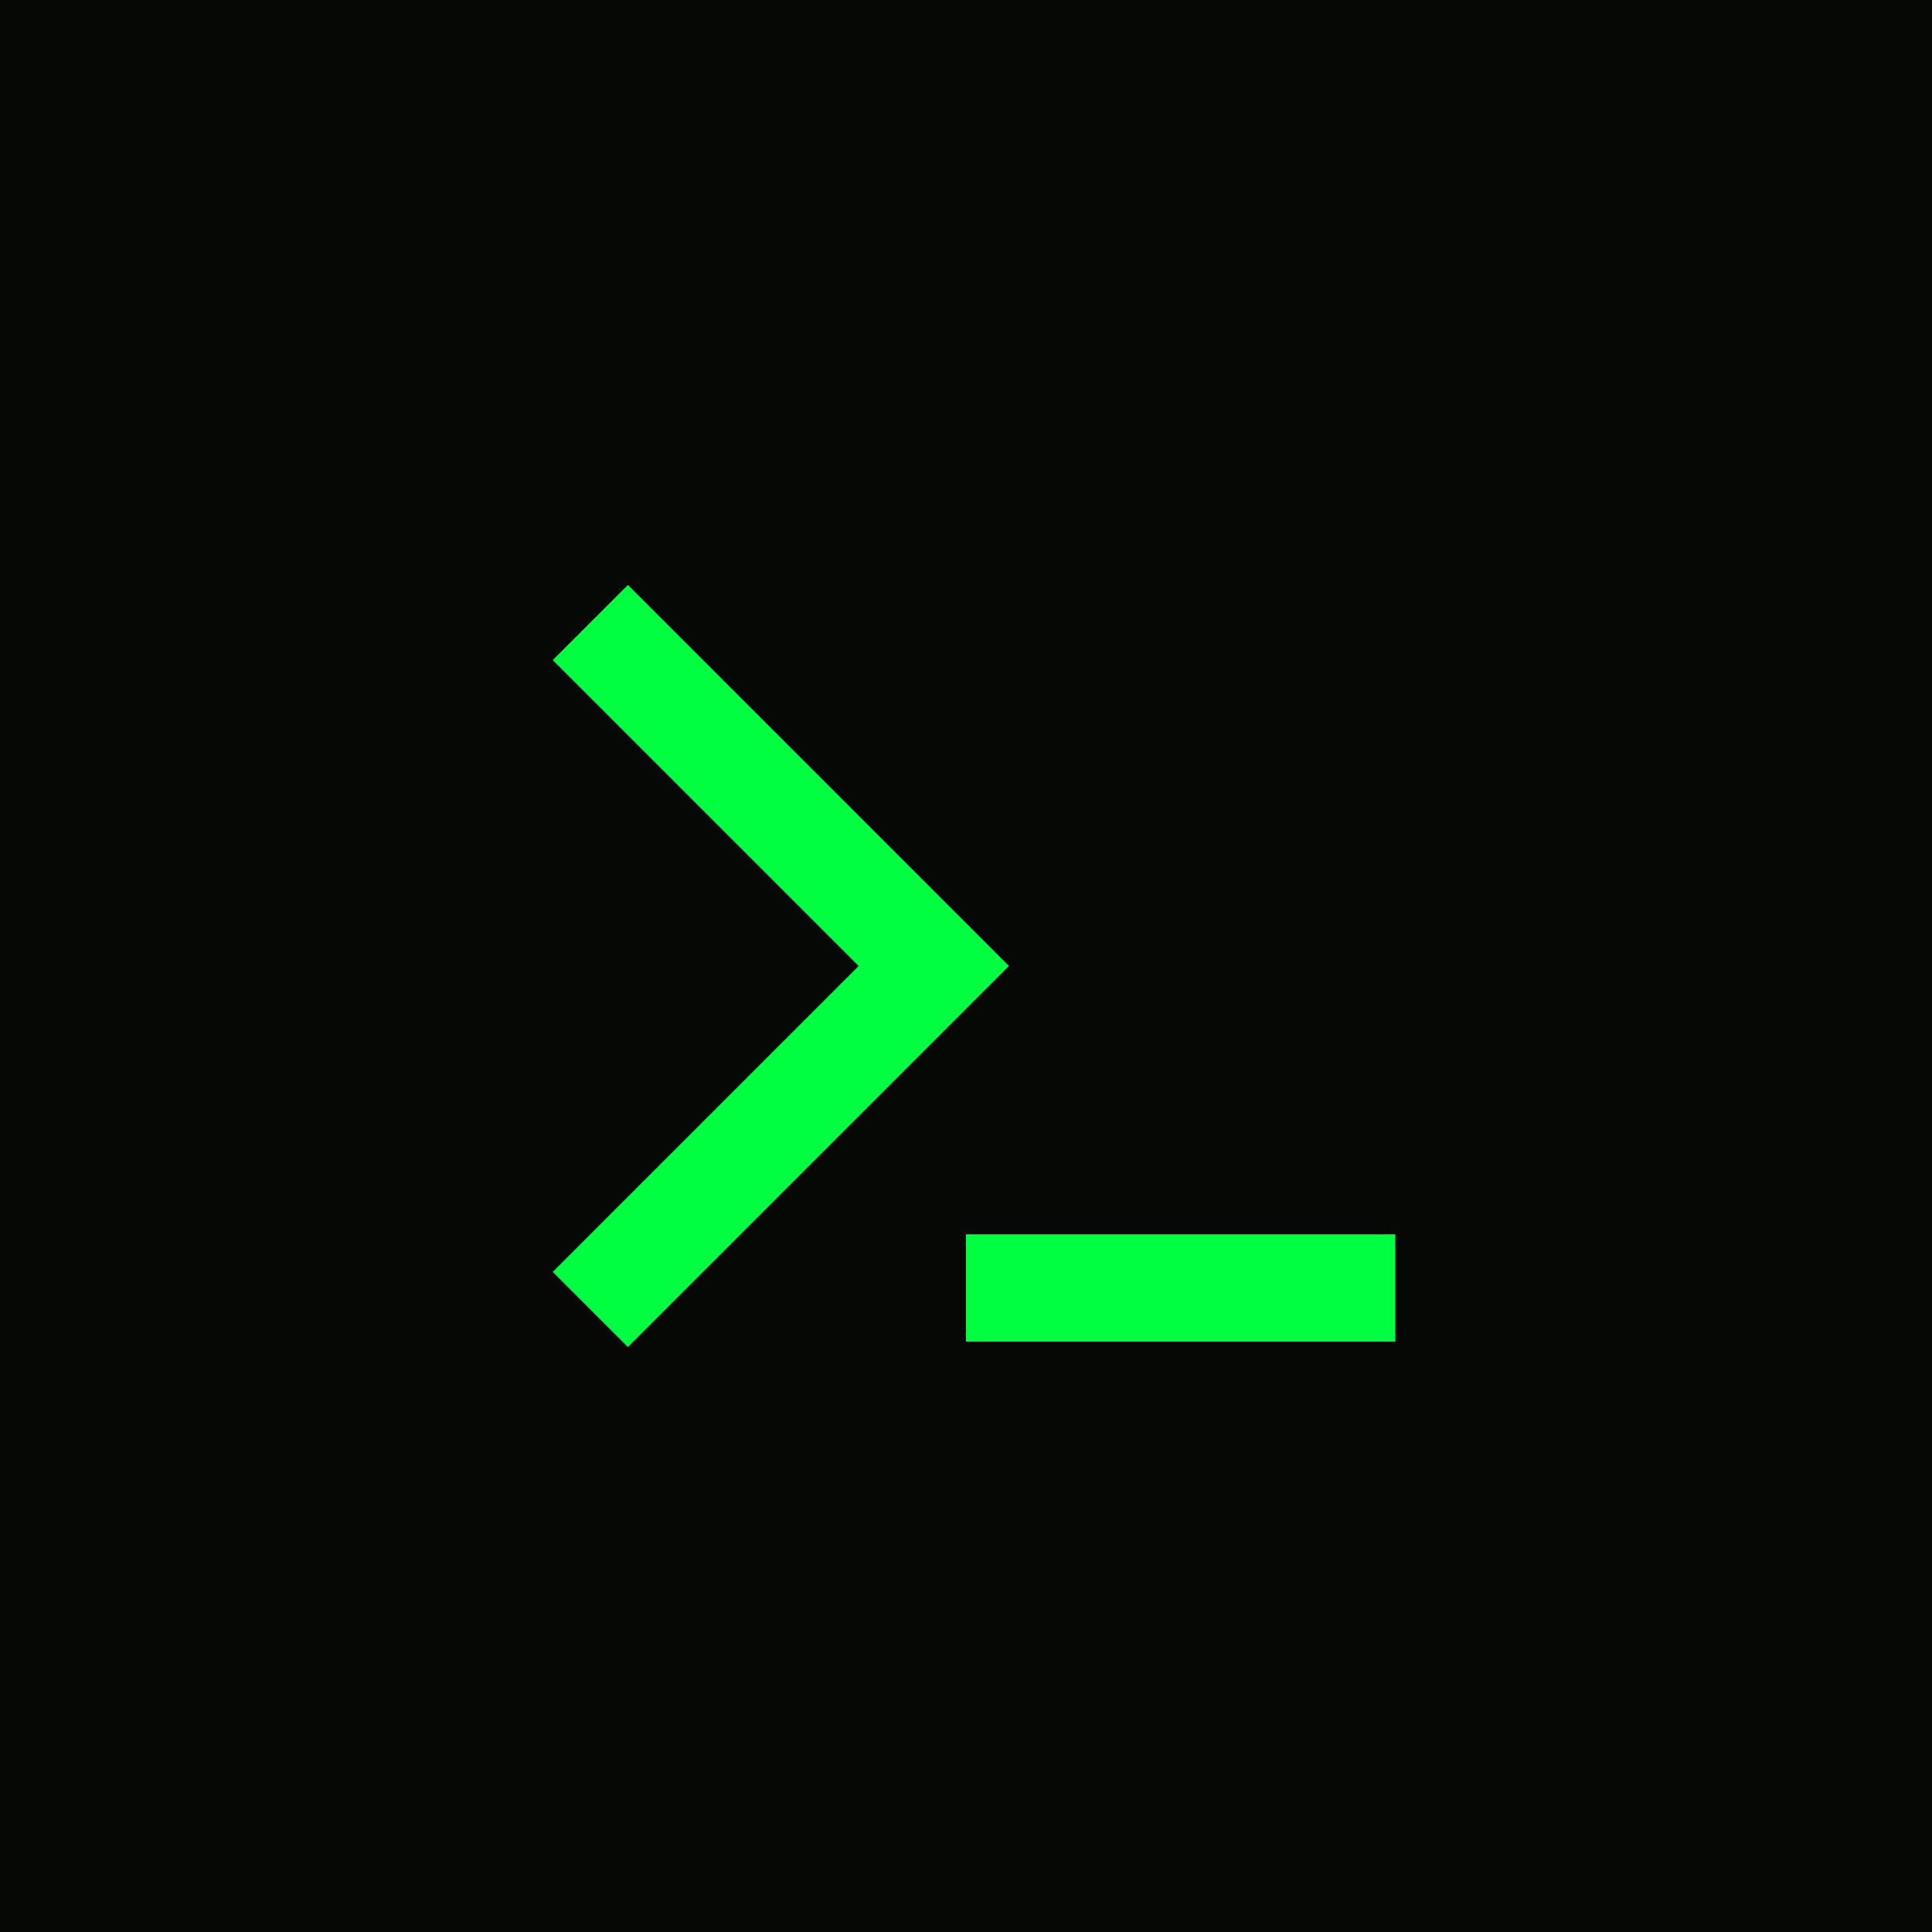
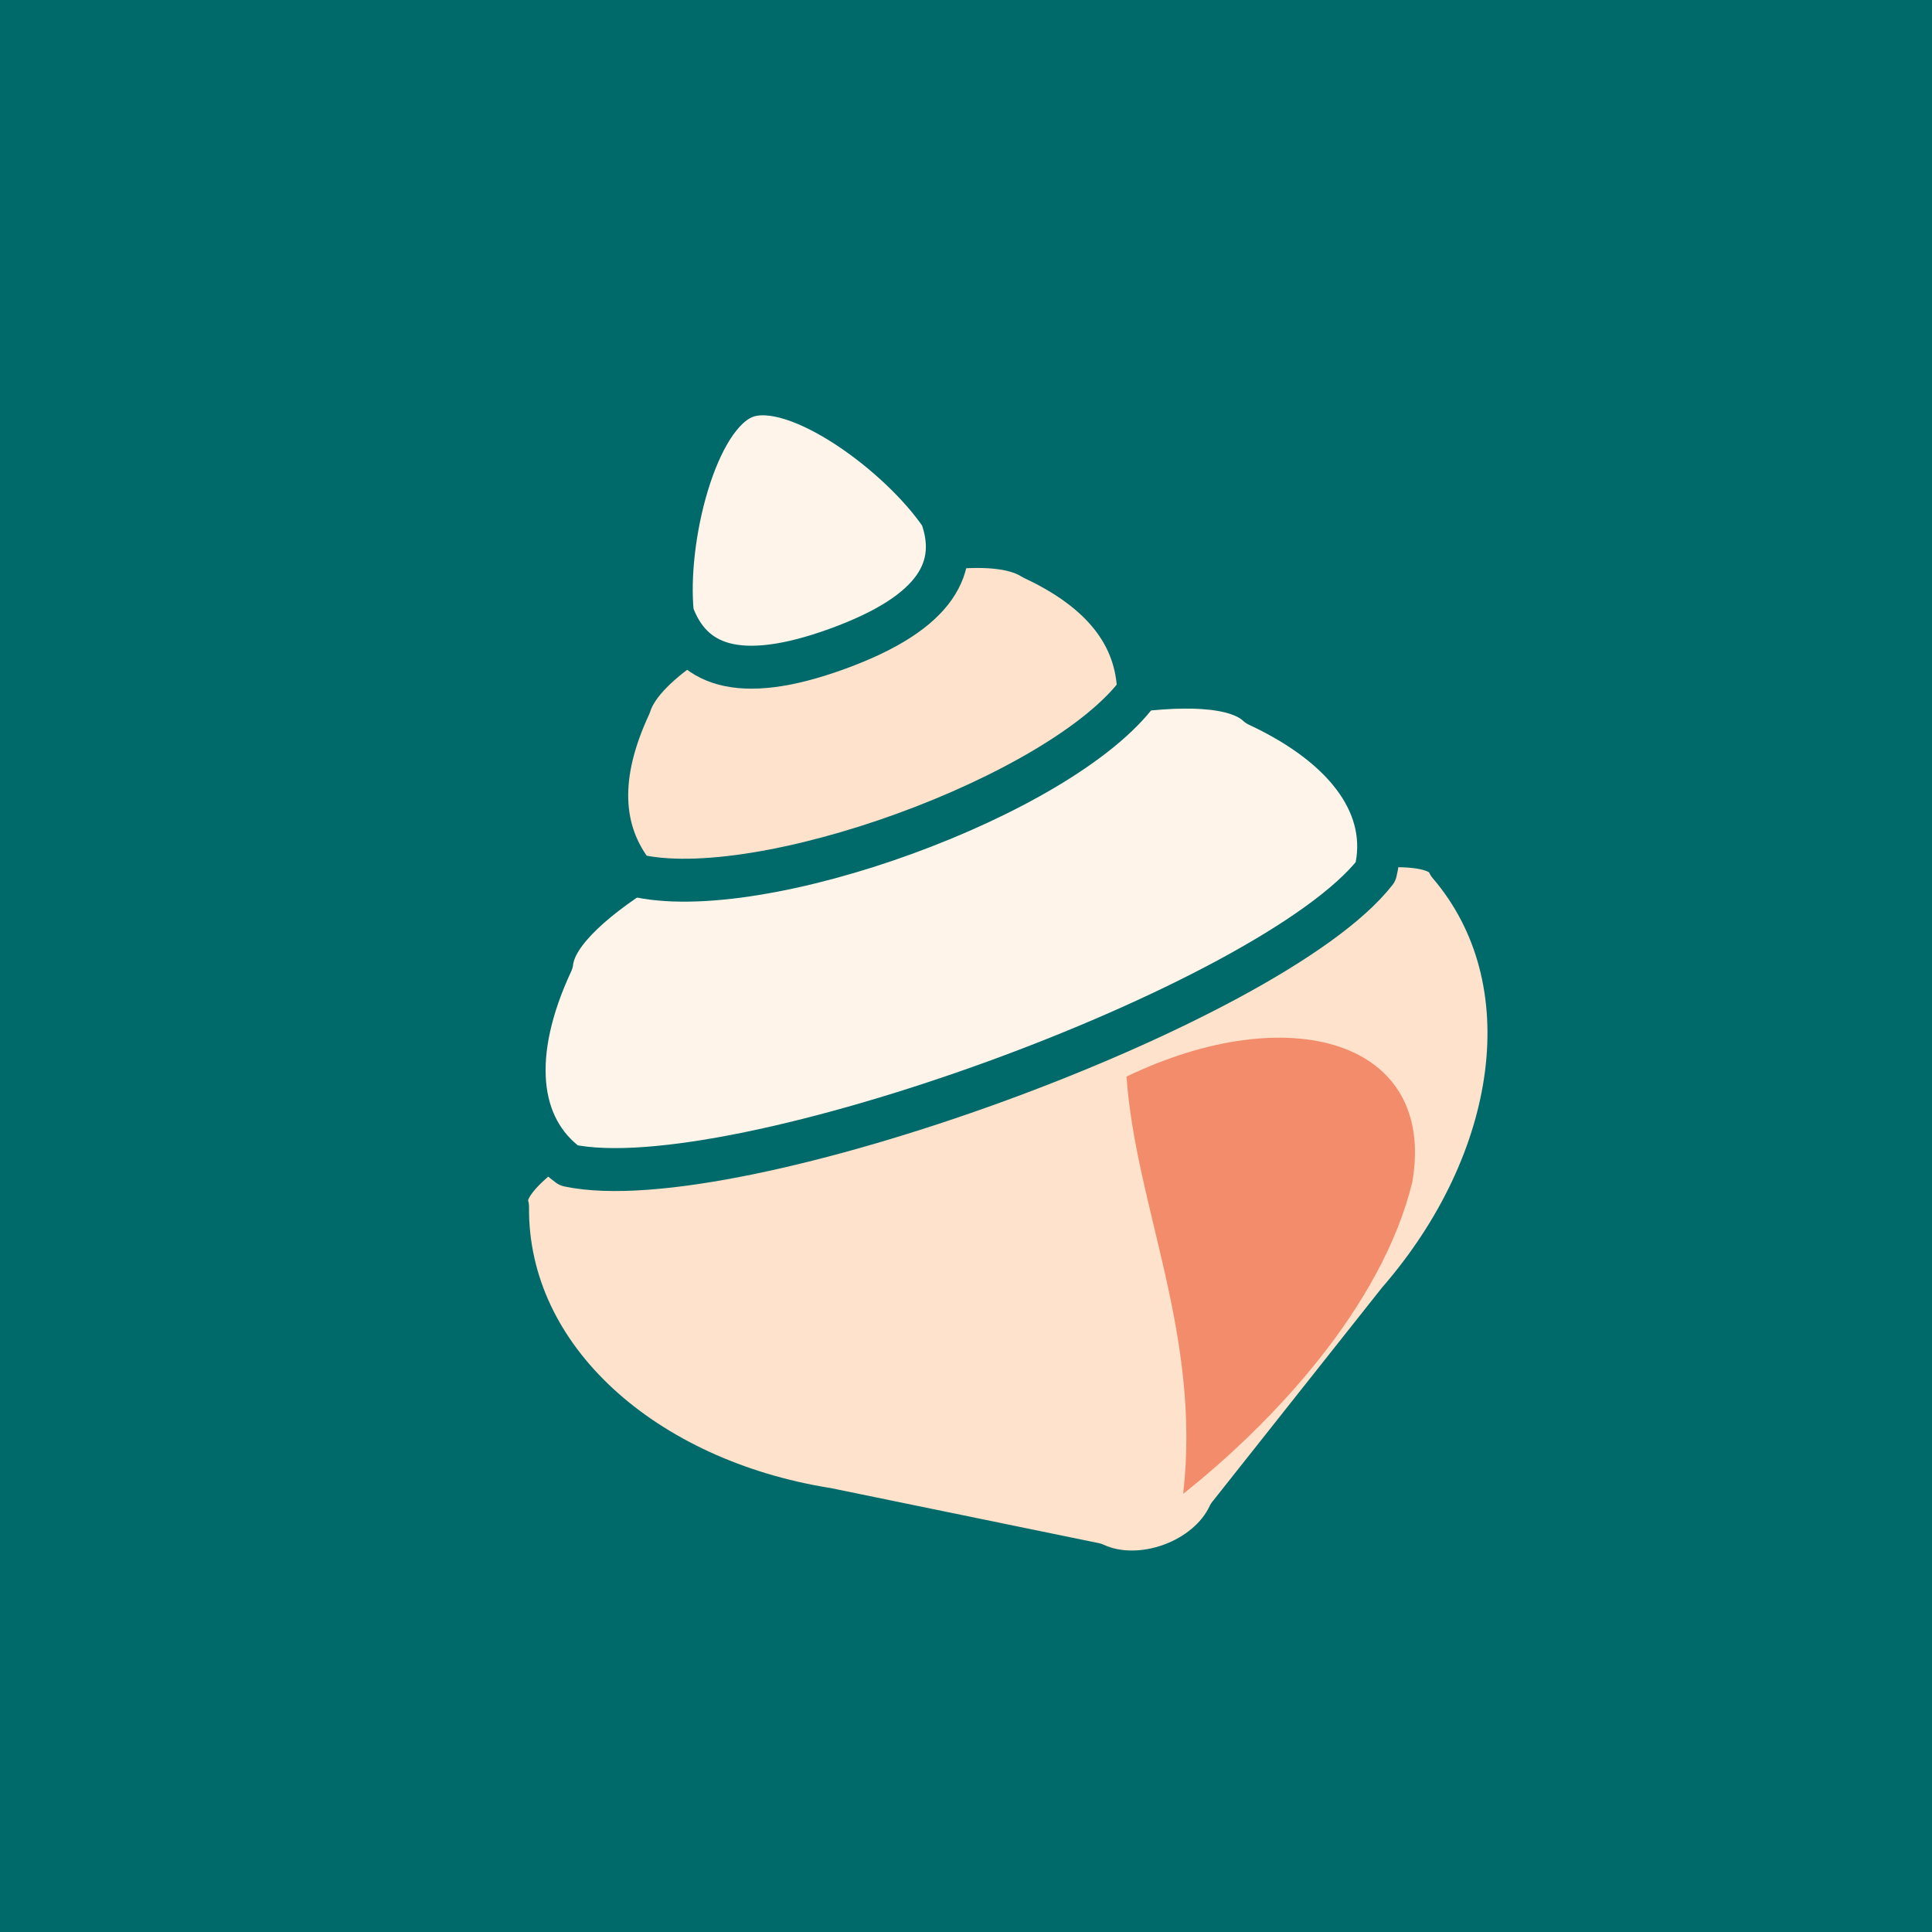
<svg xmlns="http://www.w3.org/2000/svg" width="512" height="512" viewBox="0 0 108 108">
-   <rect width="108" height="108" fill="#050805" />
-   <g transform="translate(18 18) scale(3)">
-     <path fill="#00FF41" d="M4.3,6.3l1.4,-1.4L12.8,12l-7.1,7.1 -1.4,-1.4L10,12z" />
-     <path fill="#00FF41" d="M12,17h8v2h-8z" />
+   <rect width="108" height="108" fill="#006A6A" />
+   <g transform="rotate(-20 54 56)" stroke="#006A6A" stroke-width="2.4" stroke-linejoin="round">
+     <path fill="#FFE2CC" d="M26,58 C26,52 82,52 82,58 C85,66 80,75 71,80 L58,88 C56,90 52,90 50,88 L37,80 C28,75 23,66 26,58 Z" />
+     <path fill="#FFF4EA" d="M33,46 C36,40 72,40 75,46 C79,50 80,54 78,57 C70,62 38,62 30,57 C28,54 29,50 33,46 Z" />
+     <path fill="#FFE2CC" d="M42,34 C45,30 63,30 66,34 C69,37 70,40 69,43 C63,47 45,47 39,43 C38,40 39,37 42,34 Z" />
+     <path fill="#FFF4EA" d="M54,20 C57,20 61,26 62,30 C62,33 60,35 54,35 C48,35 46,33 46,30 C47,26 51,20 54,20 Z" />
+     <path fill="#F28C6B" stroke="none" d="M61,63 C71,62 78,67 74,74 C70,80 62,84 56,86 C60,78 59,70 61,63 Z" />
  </g>
</svg>
